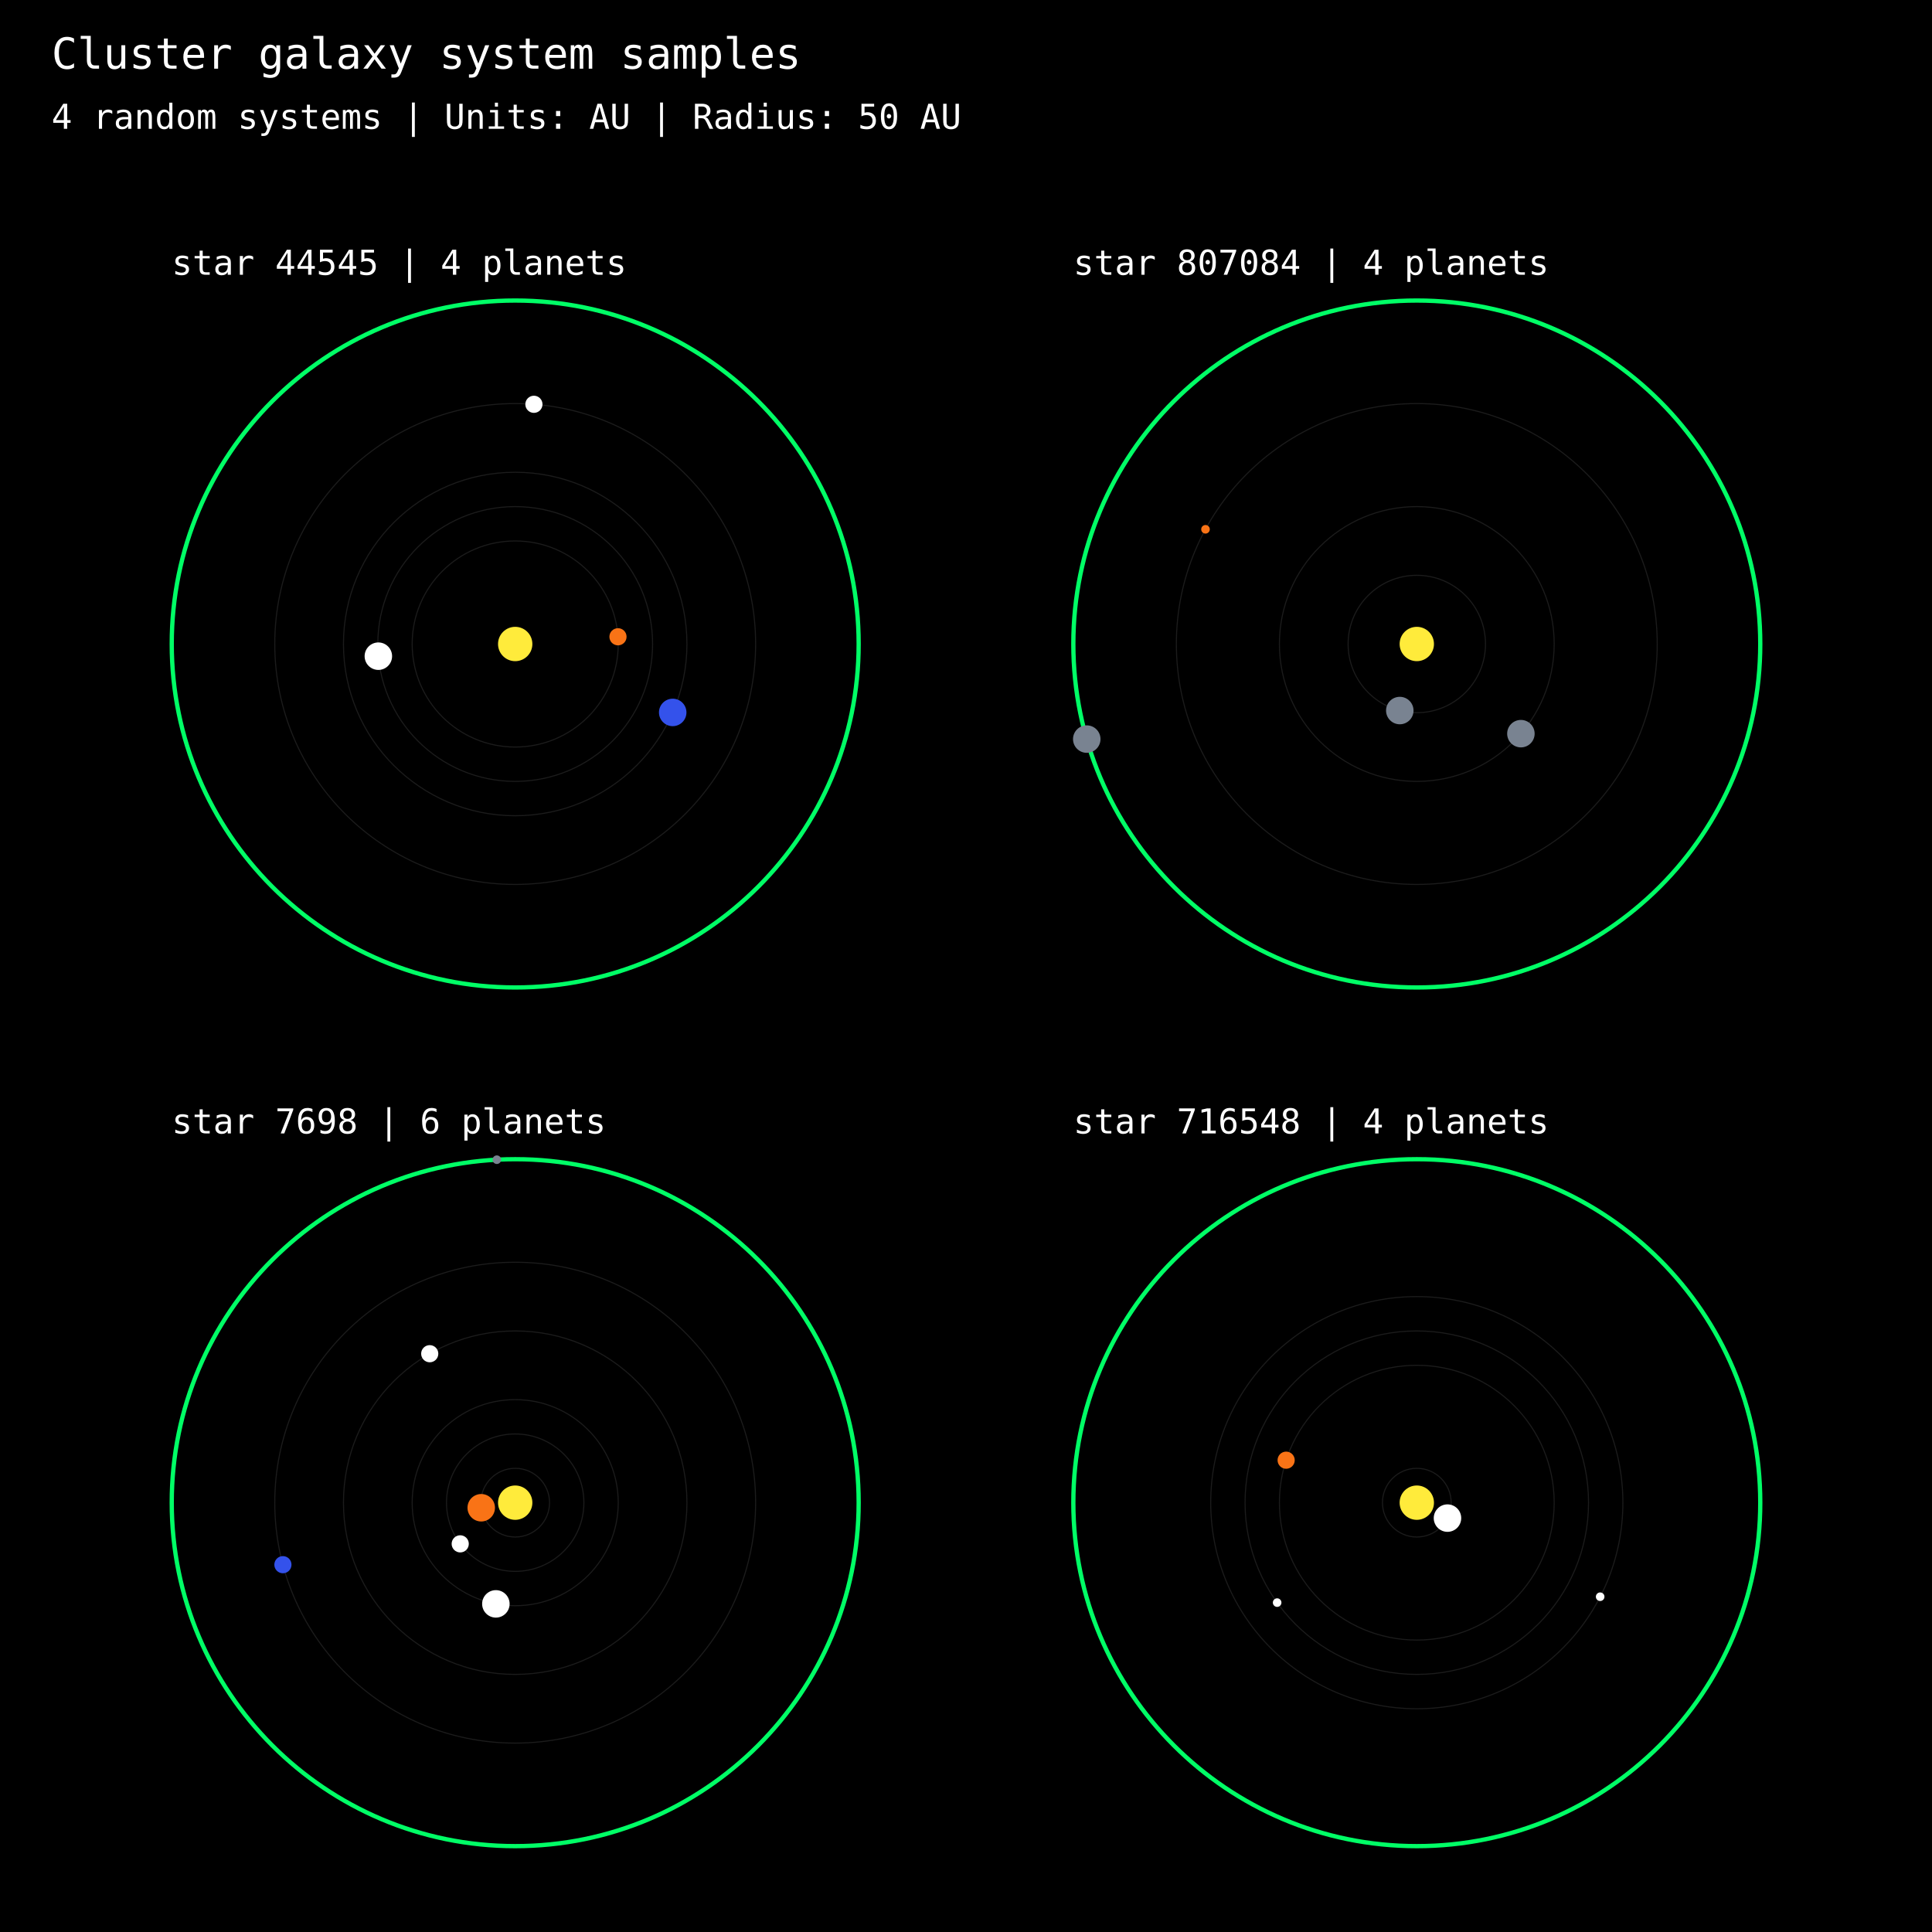
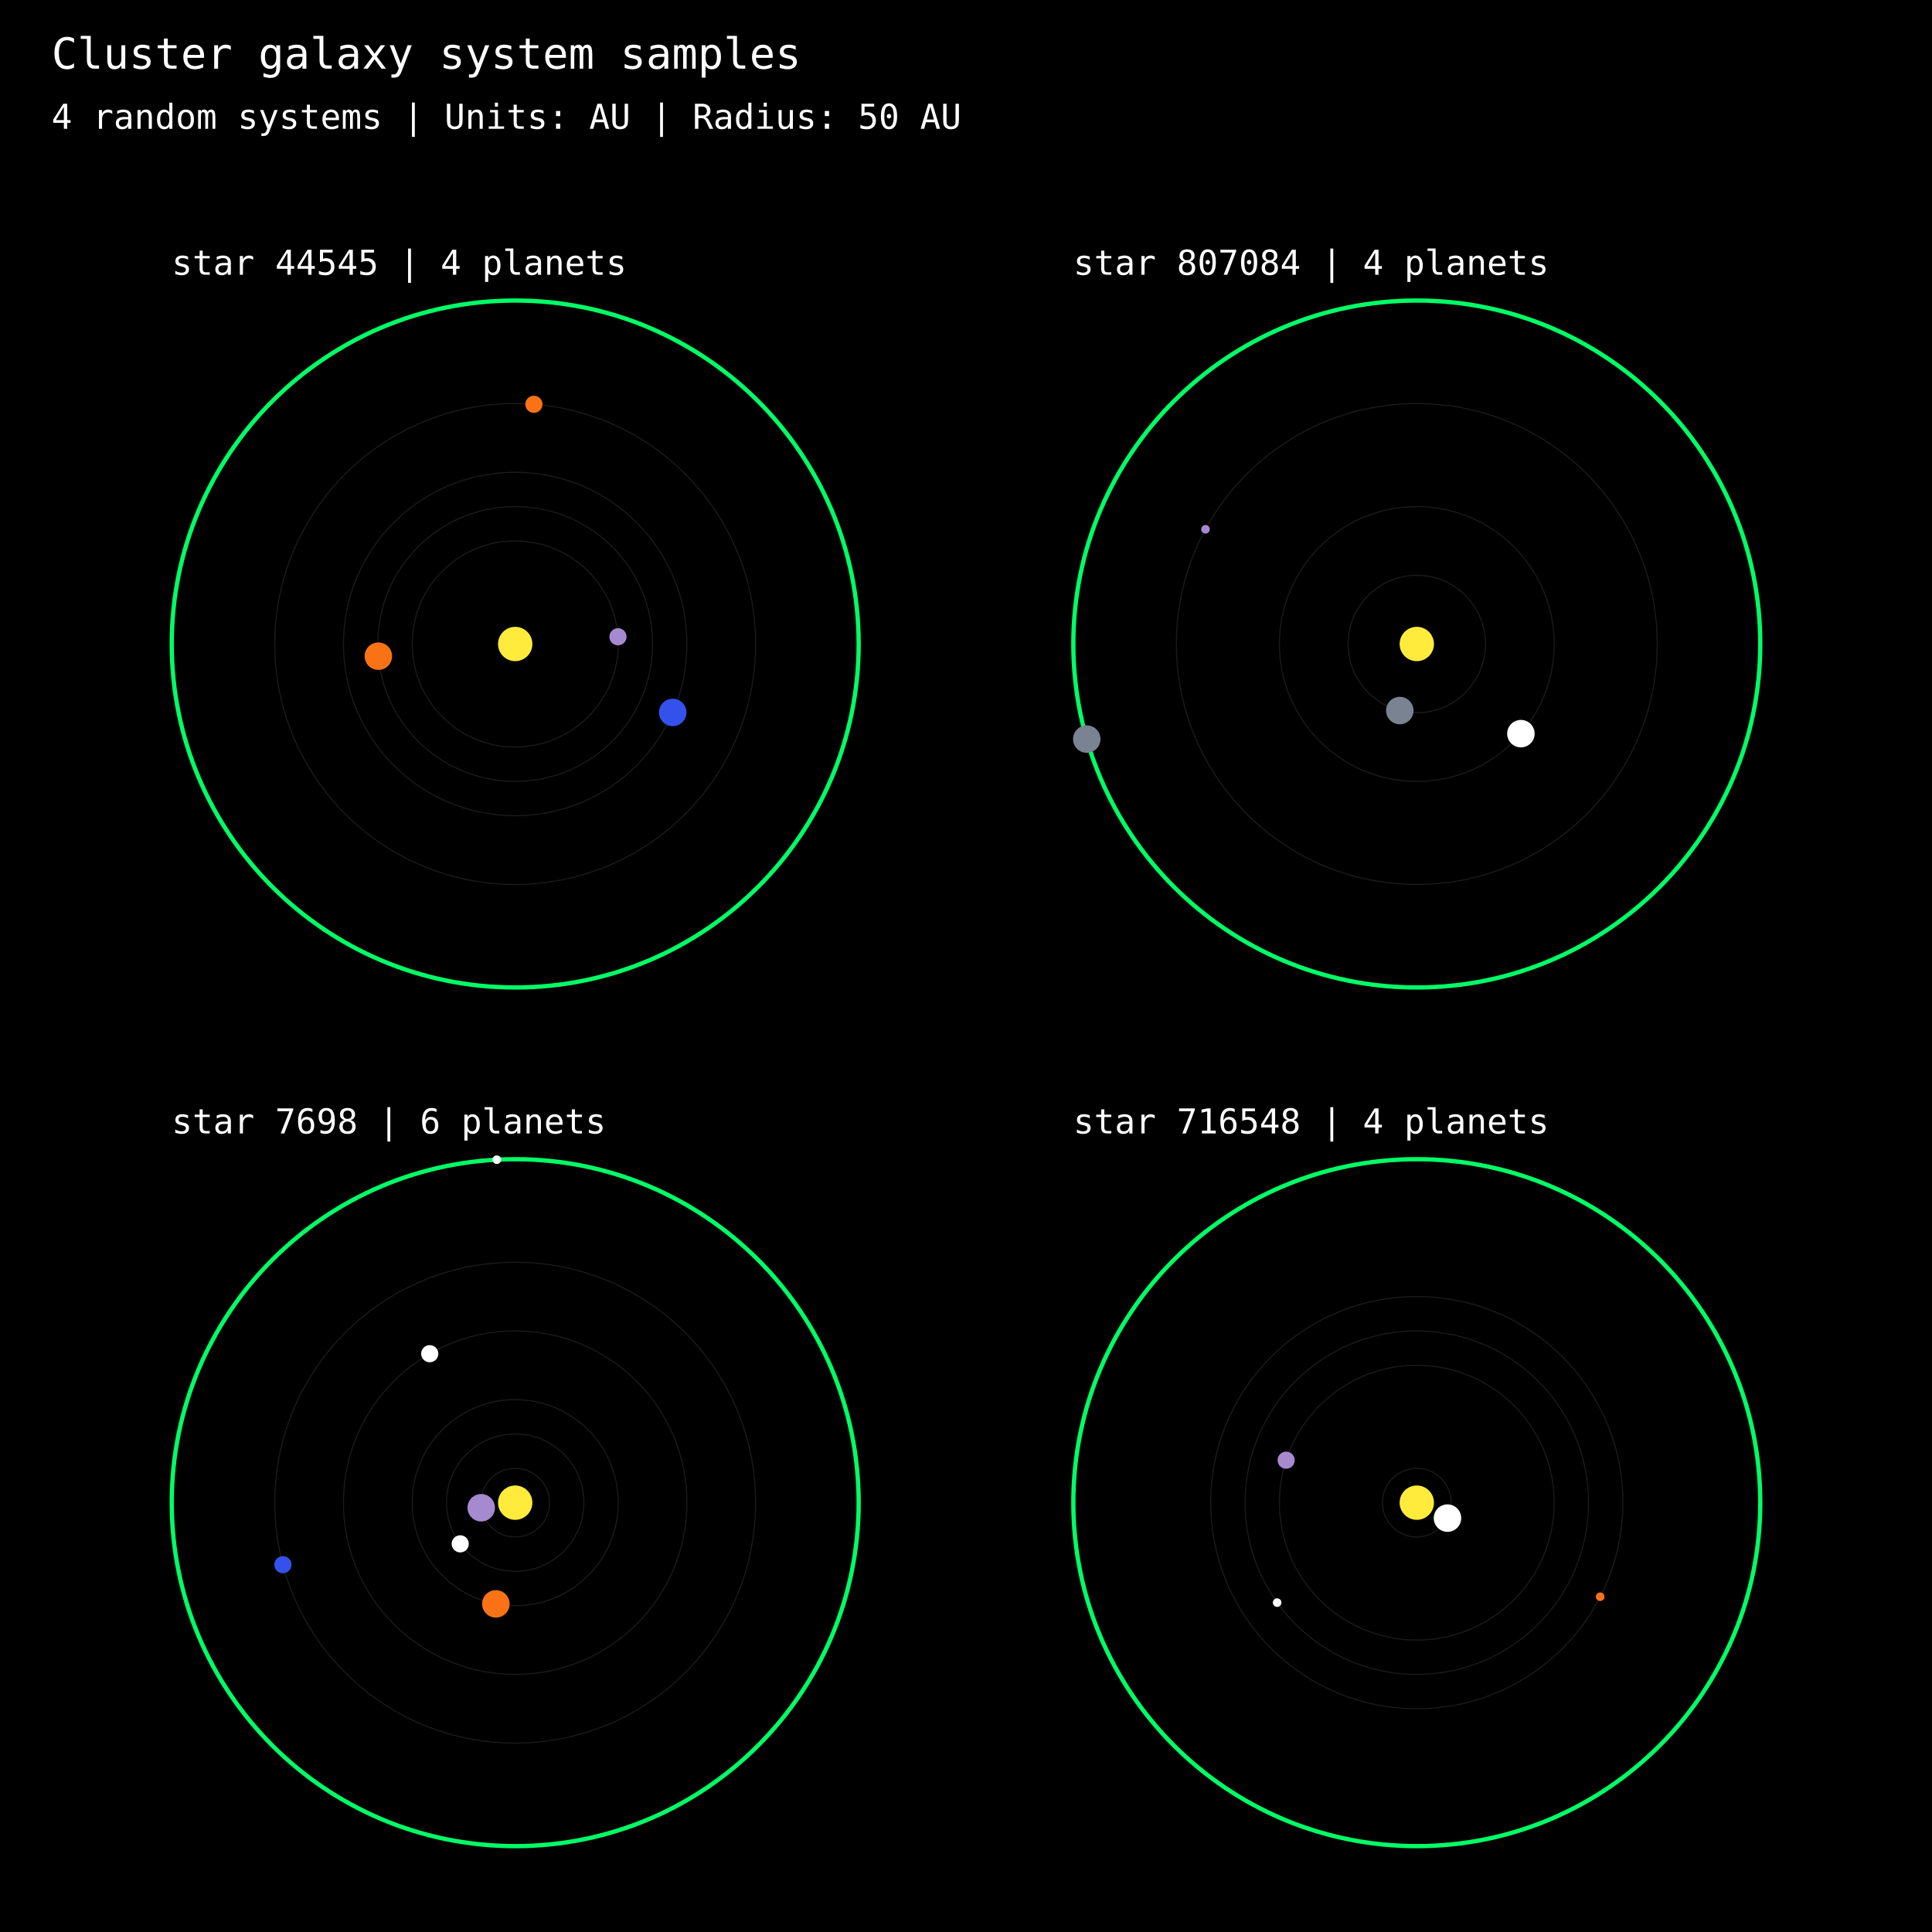
<svg xmlns="http://www.w3.org/2000/svg" width="900" height="900" viewBox="0 0 900 900">
  <rect width="100%" height="100%" fill="#000000" />
  <g font-family="monospace" fill="#ffffff">
    <text x="24" y="32" font-size="20">Cluster galaxy system samples</text>
    <text x="24" y="60" font-size="16">4 random systems | Units: AU | Radius: 50 AU</text>
  </g>
  <g aria-label="star 44545">
    <text x="80" y="128" font-family="monospace" font-size="16" fill="#ffffff">star 44545 | 4 planets</text>
    <g aria-label="Planet orbits" fill="none" stroke="#4f4f4f" stroke-width="0.5" opacity="0.35">
      <circle cx="240" cy="300" r="48" />
      <circle cx="240" cy="300" r="64" />
      <circle cx="240" cy="300" r="112" />
      <circle cx="240" cy="300" r="80" />
    </g>
    <circle cx="240" cy="300" r="160" fill="none" stroke="#00ff66" stroke-width="2" />
    <g aria-label="Star">
      <circle cx="240" cy="300" r="8" fill="#ffeb3b" />
    </g>
    <g aria-label="Planets">
-       <circle cx="287.882" cy="296.633" r="4" fill="#f97316" data-biome="VOLCANIC" data-size="MEDIUM" />
-       <circle cx="176.252" cy="305.676" r="6.4" fill="#ffffff" data-biome="FROZEN" data-size="LARGE" />
-       <circle cx="248.719" cy="188.34" r="4" fill="#ffffff" data-biome="FROZEN" data-size="MEDIUM" />
+       <circle cx="287.882" cy="296.633" r="4" fill="#a68ad0" data-biome="GAS" data-size="MEDIUM" />
+       <circle cx="176.252" cy="305.676" r="6.4" fill="#f97316" data-biome="VOLCANIC" data-size="LARGE" />
+       <circle cx="248.719" cy="188.34" r="4" fill="#f97316" data-biome="VOLCANIC" data-size="MEDIUM" />
      <circle cx="313.375" cy="331.877" r="6.4" fill="#3452eb" data-biome="OCEANIC" data-size="LARGE" />
    </g>
  </g>
  <g aria-label="star 807084">
    <text x="500" y="128" font-family="monospace" font-size="16" fill="#ffffff">star 807084 | 4 planets</text>
    <g aria-label="Planet orbits" fill="none" stroke="#4f4f4f" stroke-width="0.5" opacity="0.35">
      <circle cx="660" cy="300" r="64" />
      <circle cx="660" cy="300" r="32" />
      <circle cx="660" cy="300" r="112" />
      <circle cx="660" cy="300" r="160" />
    </g>
    <circle cx="660" cy="300" r="160" fill="none" stroke="#00ff66" stroke-width="2" />
    <g aria-label="Star">
      <circle cx="660" cy="300" r="8" fill="#ffeb3b" />
    </g>
    <g aria-label="Planets">
-       <circle cx="708.494" cy="341.765" r="6.4" fill="#798391" data-biome="METALLIC" data-size="LARGE" />
+       <circle cx="708.494" cy="341.765" r="6.4" fill="#ffffff" data-biome="FROZEN" data-size="LARGE" />
      <circle cx="652.076" cy="331.003" r="6.4" fill="#798391" data-biome="METALLIC" data-size="LARGE" />
-       <circle cx="561.567" cy="246.568" r="2" fill="#f97316" data-biome="VOLCANIC" data-size="SMALL" />
+       <circle cx="561.567" cy="246.568" r="2" fill="#a68ad0" data-biome="GAS" data-size="SMALL" />
      <circle cx="506.255" cy="344.301" r="6.4" fill="#798391" data-biome="METALLIC" data-size="LARGE" />
    </g>
  </g>
  <g aria-label="star 7698">
    <text x="80" y="528" font-family="monospace" font-size="16" fill="#ffffff">star 7698 | 6 planets</text>
    <g aria-label="Planet orbits" fill="none" stroke="#4f4f4f" stroke-width="0.5" opacity="0.35">
      <circle cx="240" cy="700" r="16" />
      <circle cx="240" cy="700" r="160" />
      <circle cx="240" cy="700" r="80" />
      <circle cx="240" cy="700" r="112" />
      <circle cx="240" cy="700" r="48" />
      <circle cx="240" cy="700" r="32" />
    </g>
    <circle cx="240" cy="700" r="160" fill="none" stroke="#00ff66" stroke-width="2" />
    <g aria-label="Star">
      <circle cx="240" cy="700" r="8" fill="#ffeb3b" />
    </g>
    <g aria-label="Planets">
-       <circle cx="224.176" cy="702.368" r="6.4" fill="#f97316" data-biome="VOLCANIC" data-size="LARGE" />
-       <circle cx="231.442" cy="540.229" r="2" fill="#798391" data-biome="METALLIC" data-size="SMALL" />
+       <circle cx="224.176" cy="702.368" r="6.4" fill="#a68ad0" data-biome="GAS" data-size="LARGE" />
+       <circle cx="231.442" cy="540.229" r="2" fill="#ffffff" data-biome="FROZEN" data-size="SMALL" />
      <circle cx="200.186" cy="630.611" r="4" fill="#ffffff" data-biome="FROZEN" data-size="MEDIUM" />
      <circle cx="131.791" cy="728.894" r="4" fill="#3452eb" data-biome="OCEANIC" data-size="MEDIUM" />
-       <circle cx="230.996" cy="747.148" r="6.4" fill="#ffffff" data-biome="FROZEN" data-size="LARGE" />
+       <circle cx="230.996" cy="747.148" r="6.4" fill="#f97316" data-biome="VOLCANIC" data-size="LARGE" />
      <circle cx="214.389" cy="719.185" r="4" fill="#ffffff" data-biome="FROZEN" data-size="MEDIUM" />
    </g>
  </g>
  <g aria-label="star 716548">
    <text x="500" y="528" font-family="monospace" font-size="16" fill="#ffffff">star 716548 | 4 planets</text>
    <g aria-label="Planet orbits" fill="none" stroke="#4f4f4f" stroke-width="0.5" opacity="0.35">
      <circle cx="660" cy="700" r="16" />
      <circle cx="660" cy="700" r="96" />
      <circle cx="660" cy="700" r="64" />
      <circle cx="660" cy="700" r="80" />
    </g>
    <circle cx="660" cy="700" r="160" fill="none" stroke="#00ff66" stroke-width="2" />
    <g aria-label="Star">
      <circle cx="660" cy="700" r="8" fill="#ffeb3b" />
    </g>
    <g aria-label="Planets">
      <circle cx="674.292" cy="707.193" r="6.4" fill="#ffffff" data-biome="FROZEN" data-size="LARGE" />
-       <circle cx="745.417" cy="743.817" r="2" fill="#ffffff" data-biome="FROZEN" data-size="SMALL" />
-       <circle cx="599.136" cy="680.212" r="4" fill="#f97316" data-biome="VOLCANIC" data-size="MEDIUM" />
+       <circle cx="745.417" cy="743.817" r="2" fill="#f97316" data-biome="VOLCANIC" data-size="SMALL" />
+       <circle cx="599.136" cy="680.212" r="4" fill="#a68ad0" data-biome="GAS" data-size="MEDIUM" />
      <circle cx="594.942" cy="746.556" r="2" fill="#ffffff" data-biome="FROZEN" data-size="SMALL" />
    </g>
  </g>
</svg>
